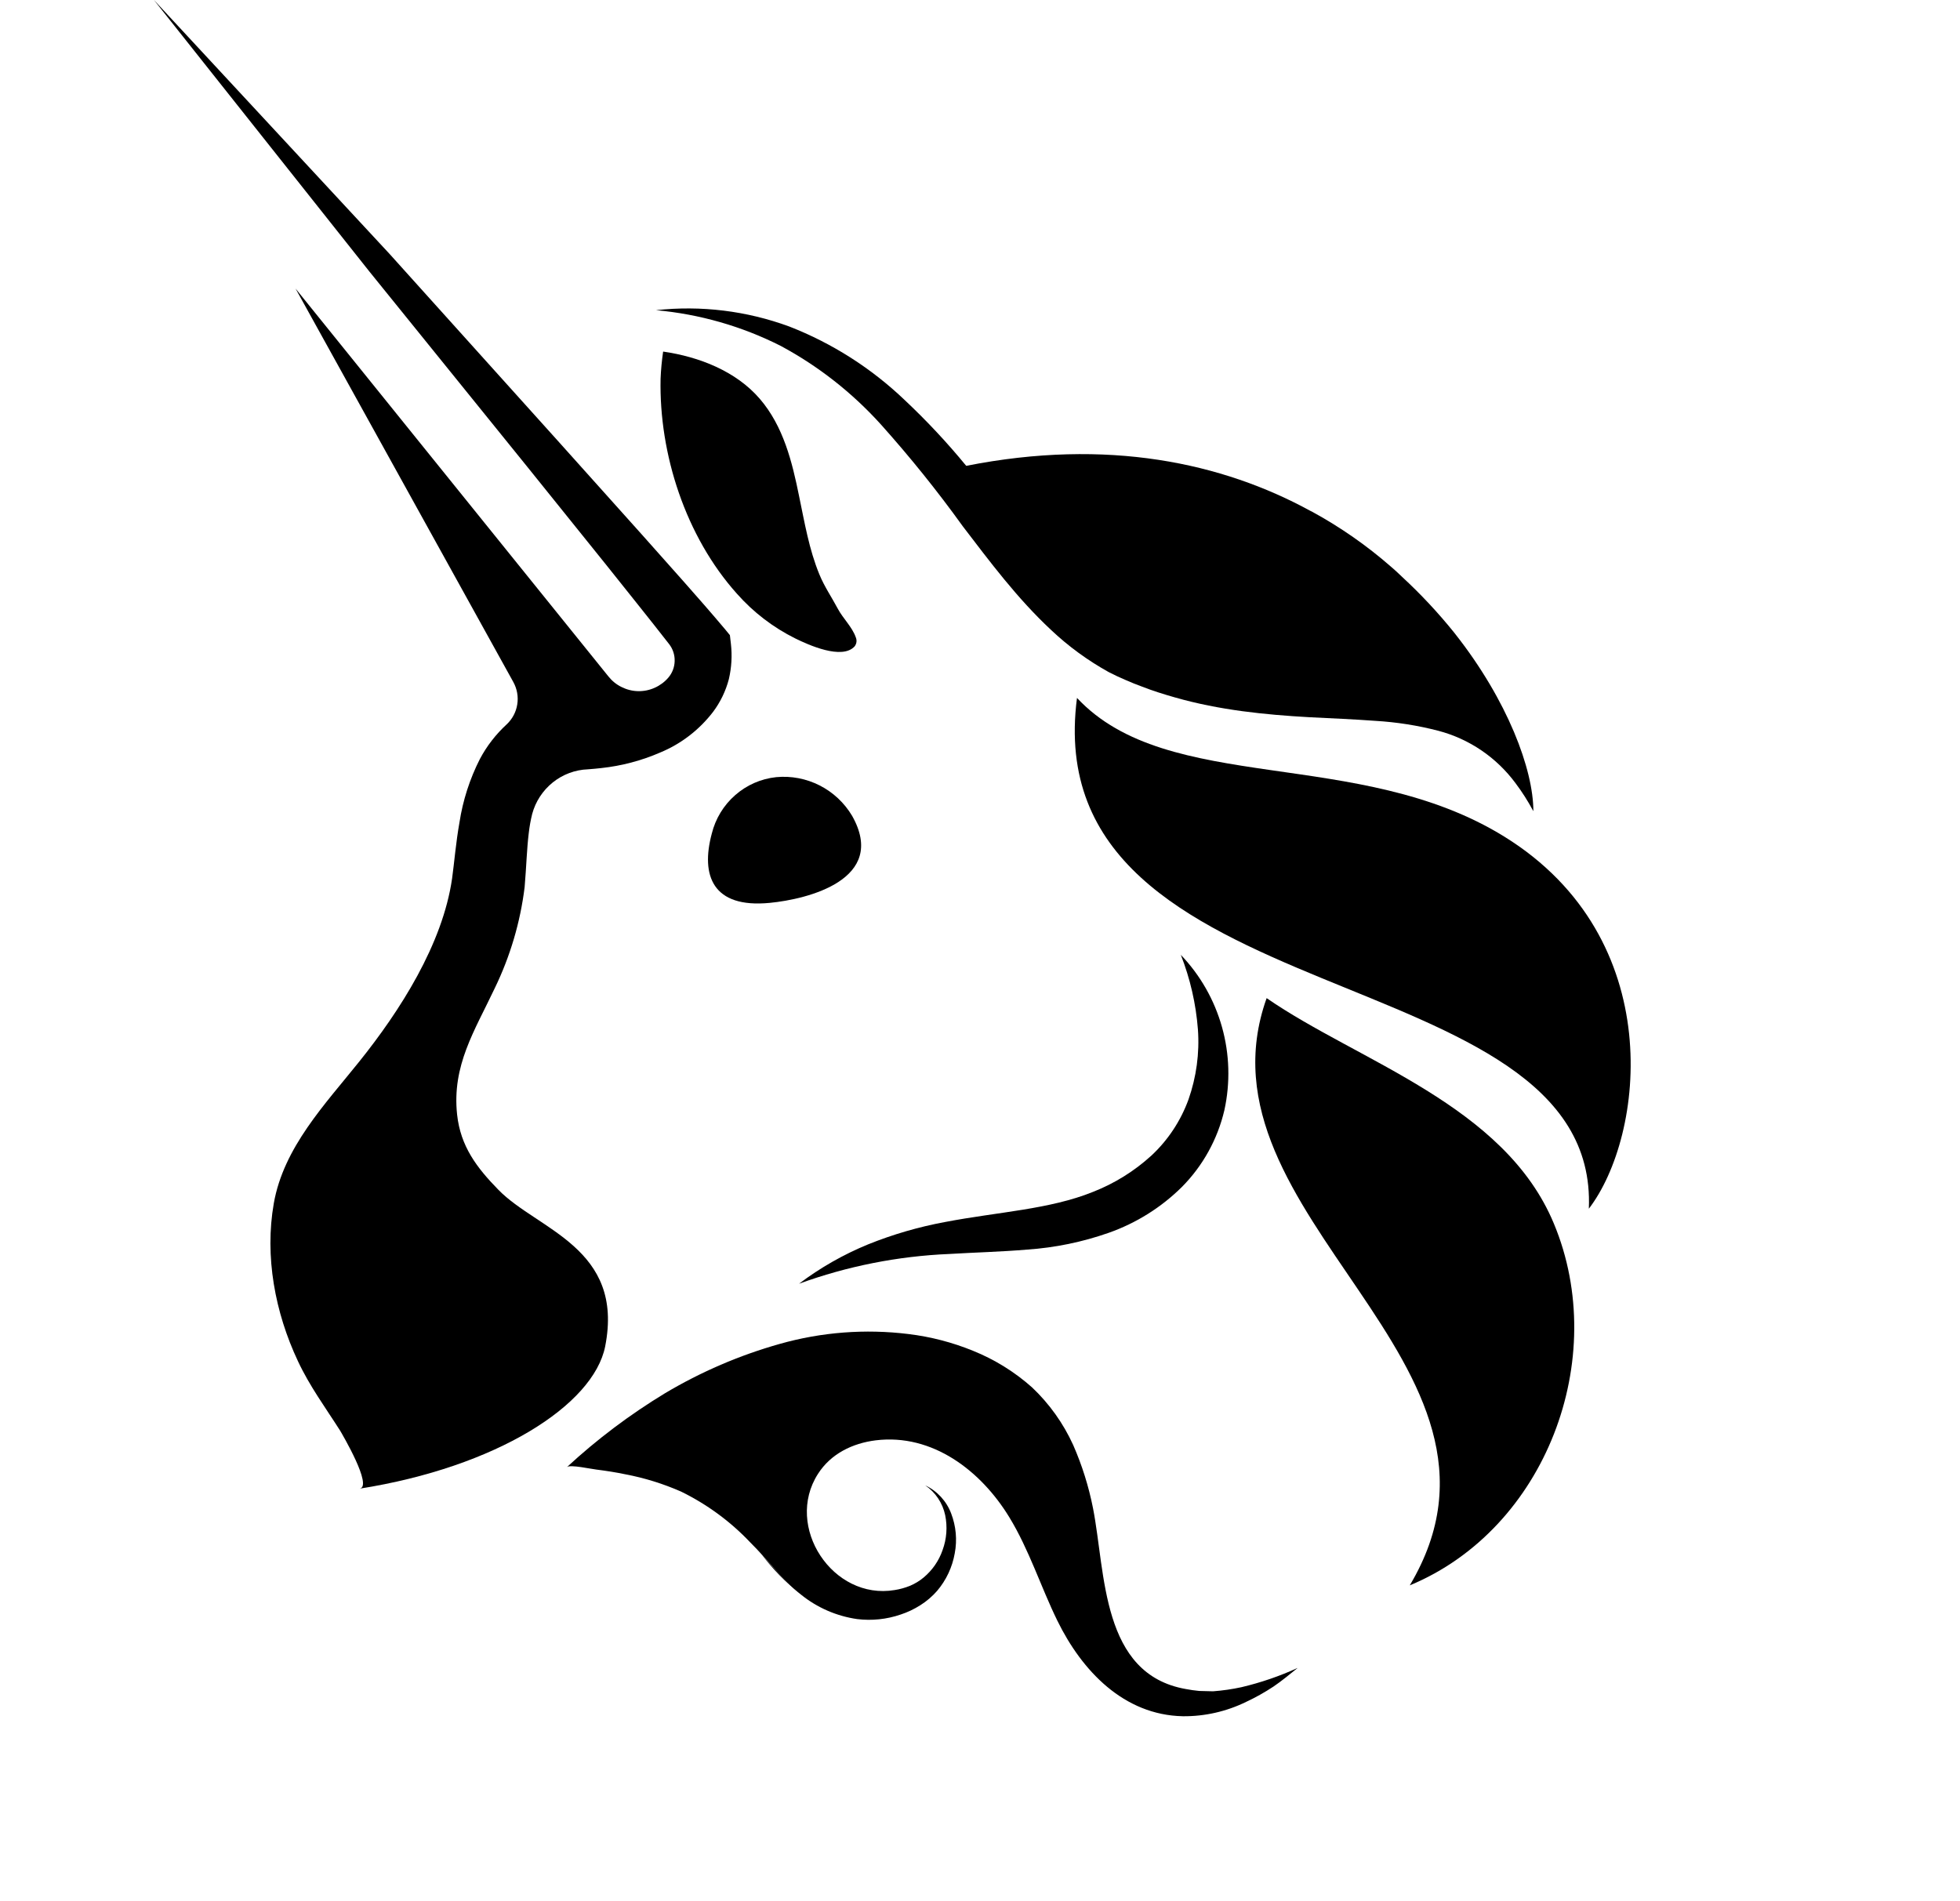
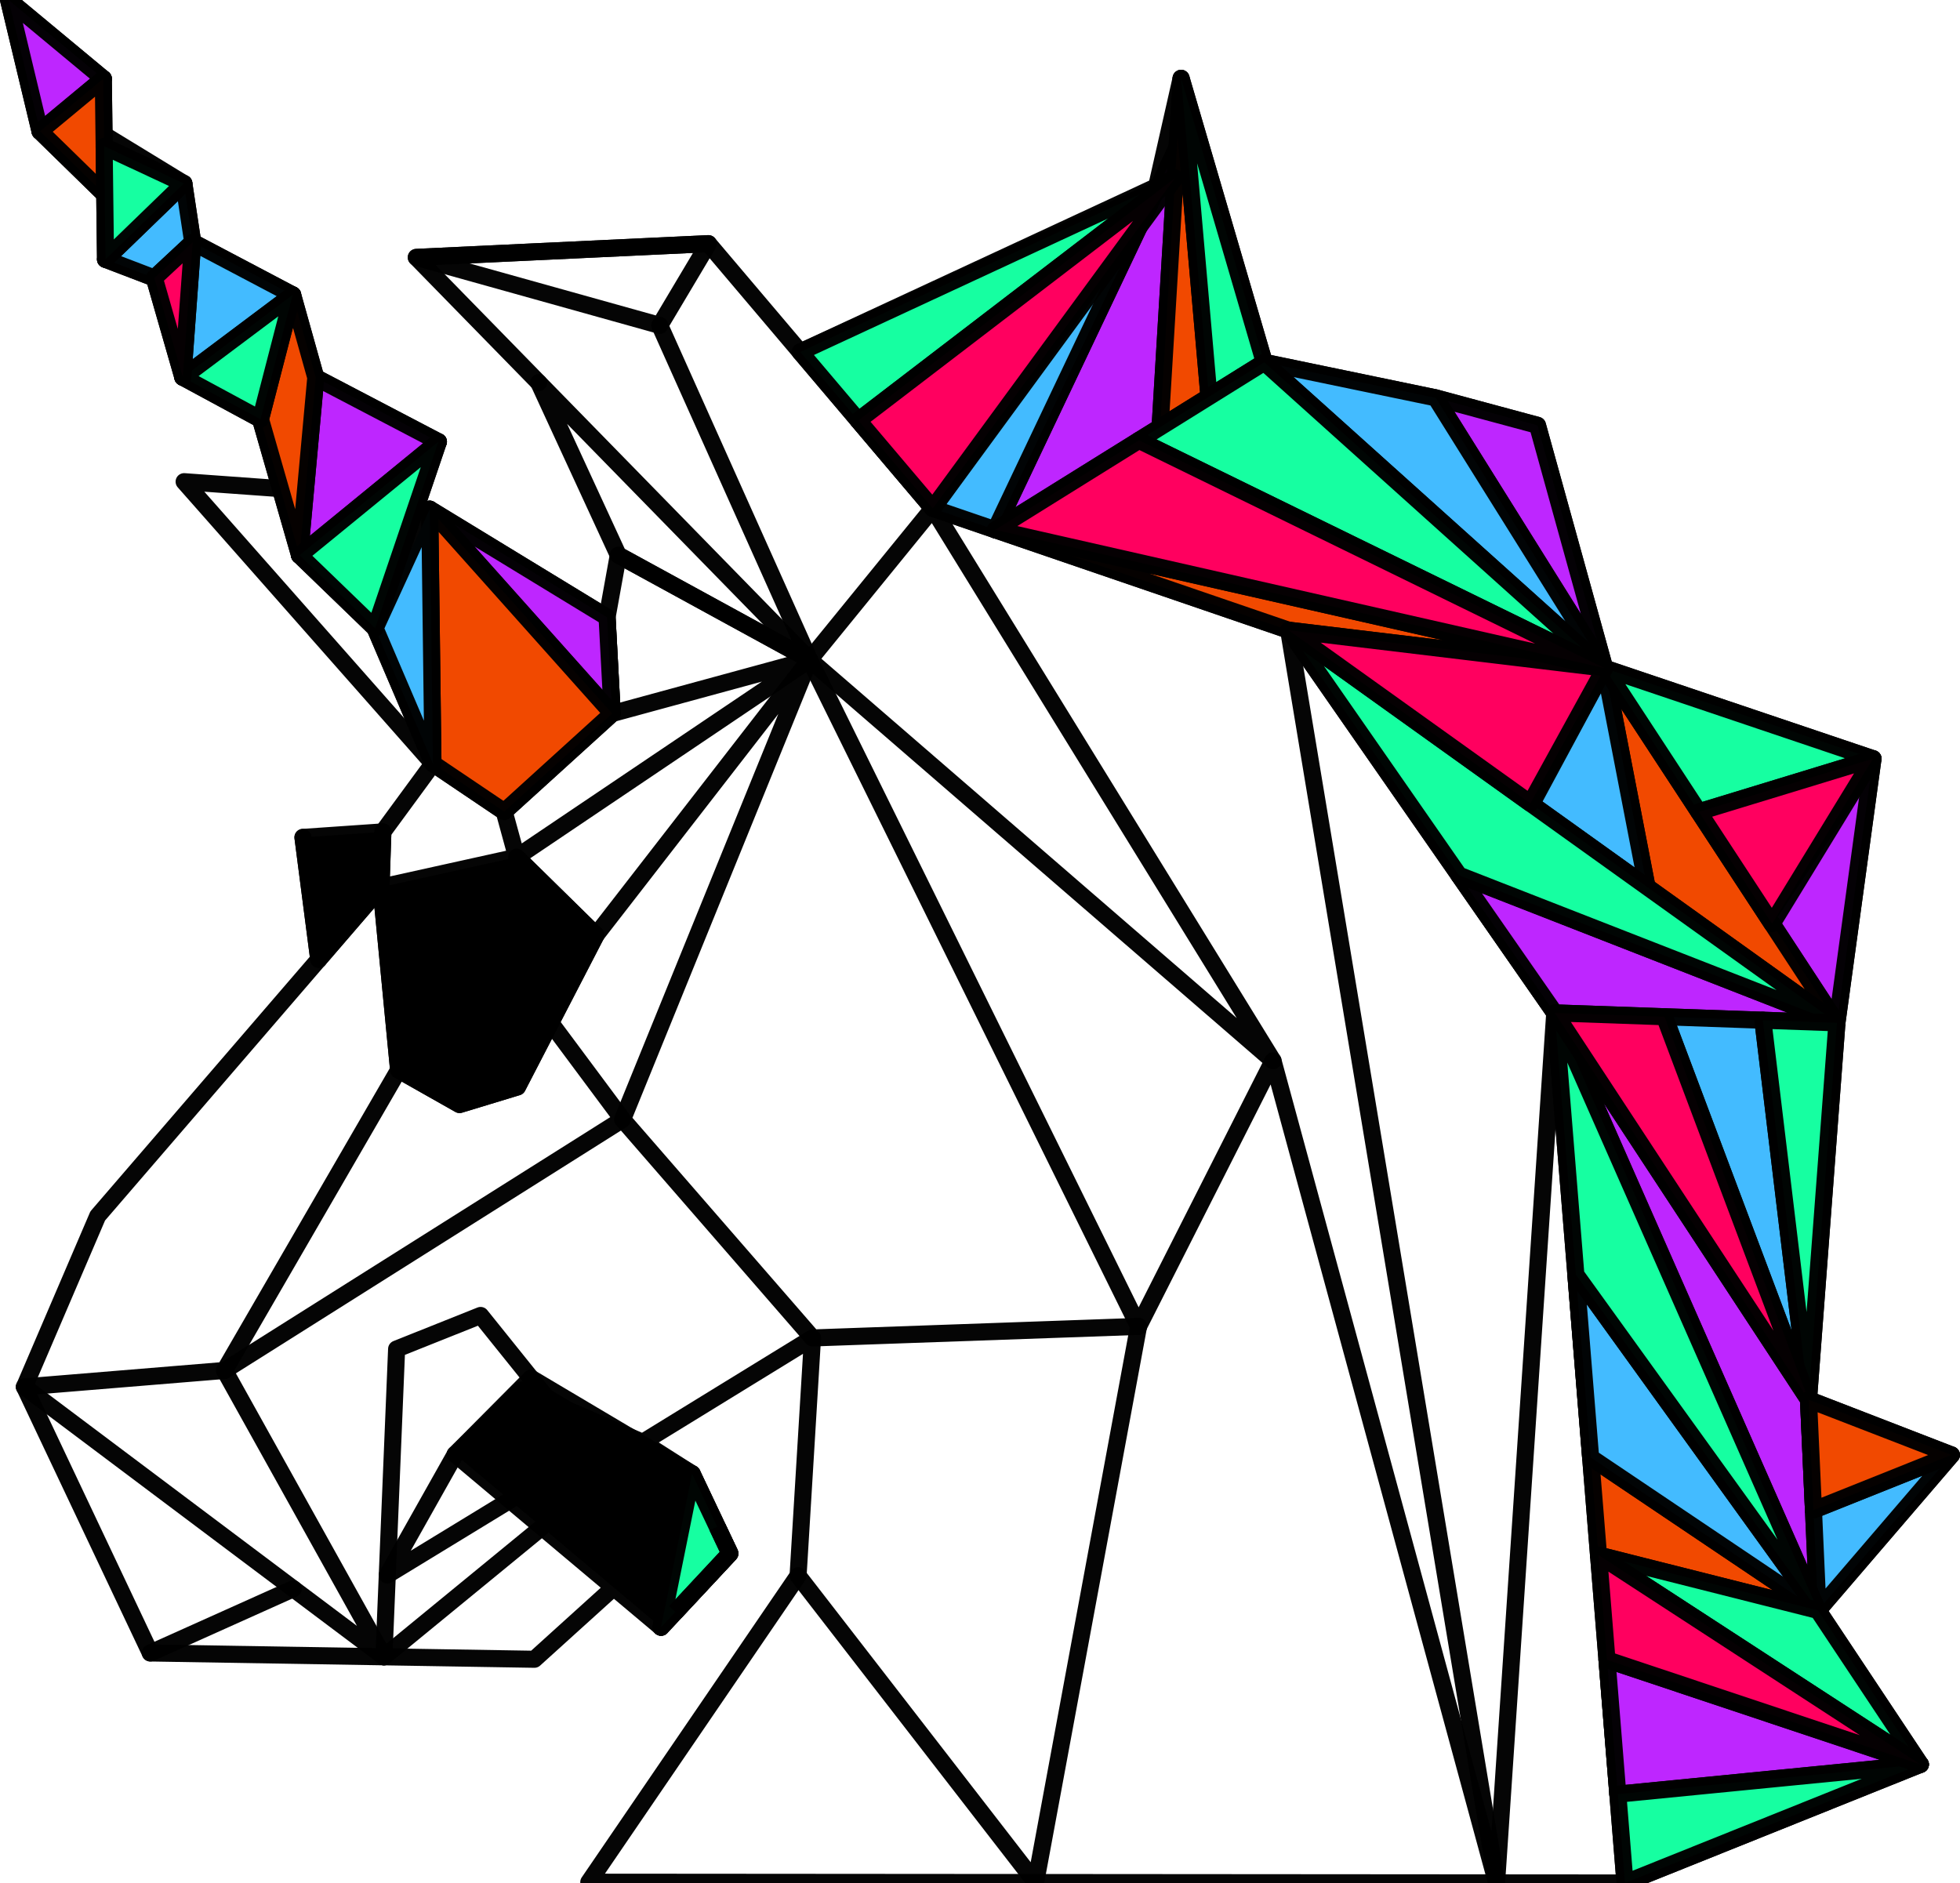
- <svg xmlns="http://www.w3.org/2000/svg" width="33" height="32" viewBox="0 0 33 32" fill="none">
-   <path d="M14.346 13.736C14.953 14.809 13.596 15.142 12.96 15.203C11.995 15.297 11.796 14.739 11.984 14.037C12.046 13.786 12.183 13.56 12.377 13.39C12.571 13.219 12.812 13.113 13.069 13.086C13.321 13.062 13.575 13.111 13.801 13.226C14.027 13.341 14.216 13.518 14.346 13.736Z" fill="black" />
-   <path d="M18.133 11.752C17.428 17.169 26.932 16.042 26.751 20.353C27.689 19.129 28.092 15.802 25.332 14.09C22.873 12.564 19.669 13.399 18.133 11.752Z" fill="black" />
-   <path d="M23.607 9.71C23.546 9.652 23.482 9.596 23.42 9.539C23.483 9.597 23.546 9.657 23.607 9.71Z" fill="black" />
-   <path d="M25.817 13.658L25.811 13.649C25.725 13.489 25.628 13.336 25.519 13.191C25.198 12.755 24.738 12.442 24.216 12.305C23.869 12.215 23.514 12.159 23.155 12.138C22.792 12.111 22.422 12.096 22.048 12.077C21.298 12.035 20.53 11.958 19.78 11.743C19.593 11.69 19.405 11.631 19.224 11.56C19.131 11.527 19.043 11.49 18.951 11.45C18.858 11.411 18.763 11.366 18.669 11.318C18.317 11.123 17.99 10.885 17.697 10.608C17.12 10.069 16.666 9.457 16.211 8.863C15.783 8.268 15.323 7.696 14.833 7.149C14.35 6.614 13.78 6.166 13.146 5.825C12.49 5.493 11.777 5.289 11.045 5.223C11.804 5.14 12.572 5.234 13.289 5.498C14.013 5.78 14.674 6.202 15.236 6.74C15.603 7.085 15.948 7.454 16.268 7.844C18.649 7.373 20.58 7.792 22.064 8.603L22.098 8.62C22.57 8.878 23.013 9.187 23.418 9.541C23.482 9.598 23.546 9.654 23.605 9.712C23.921 10.004 24.215 10.318 24.485 10.654L24.506 10.681C25.383 11.796 25.816 12.955 25.817 13.658Z" fill="black" />
-   <path d="M25.816 13.658L25.811 13.646L25.816 13.658Z" fill="black" />
-   <path d="M11.165 5.92C11.773 6.008 12.393 6.251 12.792 6.715C13.191 7.178 13.338 7.781 13.454 8.354C13.547 8.799 13.622 9.252 13.796 9.673C13.88 9.878 14.004 10.058 14.107 10.252C14.193 10.413 14.348 10.558 14.408 10.73C14.419 10.755 14.423 10.782 14.42 10.809C14.417 10.836 14.406 10.861 14.39 10.883C14.178 11.118 13.607 10.857 13.391 10.751C13.018 10.566 12.684 10.31 12.408 9.998C11.542 9.032 11.095 7.643 11.122 6.379C11.128 6.225 11.143 6.072 11.165 5.92Z" fill="black" />
-   <path d="M21.326 16.807C20.014 20.486 25.966 22.954 23.736 26.695C26.025 25.746 27.111 22.878 26.162 20.603C25.331 18.605 22.875 17.877 21.326 16.807Z" fill="black" />
-   <path d="M13.453 21.616C13.811 21.346 14.202 21.123 14.617 20.953C15.036 20.784 15.471 20.658 15.916 20.576C16.798 20.407 17.671 20.366 18.404 20.069C18.766 19.927 19.099 19.72 19.387 19.457C19.666 19.197 19.879 18.874 20.01 18.515C20.143 18.137 20.198 17.734 20.169 17.334C20.136 16.903 20.039 16.48 19.881 16.078C20.208 16.419 20.446 16.837 20.574 17.293C20.702 17.748 20.716 18.229 20.615 18.692C20.501 19.181 20.253 19.63 19.9 19.986C19.551 20.332 19.129 20.596 18.666 20.759C18.225 20.914 17.764 21.009 17.297 21.041C16.847 21.079 16.412 21.089 15.984 21.115C15.12 21.151 14.266 21.32 13.453 21.616Z" fill="black" />
-   <path d="M21.849 28.085C21.717 28.19 21.585 28.302 21.44 28.4C21.293 28.497 21.14 28.583 20.981 28.657C20.65 28.819 20.286 28.902 19.918 28.899C18.921 28.88 18.216 28.134 17.803 27.291C17.522 26.717 17.328 26.096 16.994 25.549C16.517 24.766 15.7 24.136 14.744 24.253C14.354 24.302 13.989 24.478 13.772 24.818C13.202 25.706 14.02 26.95 15.064 26.774C15.153 26.76 15.239 26.736 15.323 26.702C15.405 26.667 15.483 26.62 15.552 26.562C15.698 26.44 15.808 26.281 15.87 26.101C15.939 25.913 15.954 25.71 15.914 25.514C15.871 25.309 15.751 25.129 15.579 25.012C15.779 25.106 15.935 25.275 16.014 25.483C16.096 25.697 16.118 25.929 16.075 26.154C16.034 26.389 15.931 26.608 15.777 26.789C15.695 26.882 15.601 26.963 15.496 27.029C15.392 27.095 15.281 27.148 15.165 27.186C14.93 27.267 14.679 27.293 14.432 27.263C14.085 27.213 13.758 27.071 13.485 26.85C13.163 26.594 12.923 26.259 12.631 25.971C12.297 25.618 11.902 25.329 11.467 25.116C11.166 24.984 10.852 24.886 10.529 24.825C10.367 24.791 10.203 24.766 10.039 24.745C9.964 24.738 9.596 24.656 9.545 24.704C10.052 24.235 10.605 23.819 11.195 23.461C11.801 23.1 12.451 22.82 13.13 22.629C13.833 22.43 14.569 22.374 15.294 22.463C15.668 22.508 16.034 22.603 16.382 22.745C16.747 22.892 17.084 23.101 17.378 23.363C17.668 23.638 17.903 23.967 18.069 24.332C18.219 24.674 18.331 25.031 18.403 25.397C18.617 26.492 18.538 28.19 19.966 28.441C20.04 28.455 20.115 28.466 20.191 28.473L20.424 28.479C20.585 28.467 20.744 28.444 20.901 28.41C21.227 28.333 21.545 28.224 21.849 28.085Z" fill="black" />
-   <path d="M13.553 26.891L13.516 26.861L13.553 26.891Z" fill="black" />
-   <path d="M12.272 11.434C12.22 11.634 12.129 11.823 12.005 11.988C11.773 12.29 11.467 12.526 11.116 12.671C10.801 12.808 10.467 12.896 10.125 12.933C10.051 12.942 9.974 12.948 9.9 12.954C9.684 12.962 9.476 13.039 9.307 13.175C9.138 13.311 9.016 13.497 8.96 13.707C8.934 13.812 8.915 13.918 8.903 14.024C8.869 14.301 8.863 14.589 8.833 14.938C8.76 15.531 8.589 16.107 8.328 16.644C7.989 17.362 7.608 17.94 7.696 18.767C7.754 19.304 8.028 19.663 8.392 20.035C9.048 20.709 10.517 21.01 10.189 22.672C9.991 23.663 8.354 24.704 6.054 25.067C6.283 25.032 5.76 24.148 5.728 24.092C5.481 23.704 5.211 23.338 5.015 22.917C4.631 22.101 4.453 21.156 4.61 20.262C4.776 19.32 5.47 18.598 6.046 17.879C6.733 17.023 7.453 15.901 7.612 14.79C7.649 14.521 7.676 14.184 7.736 13.848C7.793 13.477 7.909 13.117 8.079 12.782C8.195 12.563 8.348 12.365 8.531 12.197C8.626 12.108 8.689 11.99 8.709 11.861C8.73 11.732 8.706 11.6 8.643 11.485L4.976 4.859L10.243 11.389C10.303 11.465 10.379 11.527 10.466 11.569C10.552 11.612 10.646 11.636 10.743 11.638C10.839 11.64 10.934 11.621 11.023 11.581C11.111 11.542 11.189 11.484 11.252 11.411C11.319 11.333 11.357 11.234 11.359 11.131C11.362 11.028 11.329 10.927 11.266 10.846C10.922 10.404 10.558 9.954 10.206 9.511L8.88 7.863L6.22 4.573L2.592 0L6.561 4.278L9.393 7.424L10.806 9C11.275 9.53 11.743 10.044 12.212 10.601L12.289 10.695L12.306 10.841C12.329 11.039 12.317 11.24 12.272 11.434Z" fill="black" />
-   <path d="M13.486 26.847C13.231 26.649 13.005 26.417 12.812 26.158C13.019 26.405 13.244 26.635 13.486 26.847Z" fill="black" />
+ <svg xmlns="http://www.w3.org/2000/svg" viewBox="41.496 154.455 512.358 496.608" width="102" height="98">
+   <g id="Layer 1 copy">
+     <path stroke="#000000" stroke-opacity="0.979" stroke-width="4.5" d="M252.731+328.454L213.22+240.273" fill="#000000" stroke-linecap="round" fill-opacity="0" opacity="1" stroke-linejoin="round" />
+     <path stroke="#000000" stroke-opacity="0.979" stroke-width="4.5" d="M149.022+222.339L213.22+240.273L226.059+218.713L149.022+222.339Z" fill="#000000" stroke-linecap="round" fill-opacity="0" opacity="1" stroke-linejoin="round" />
+     <path stroke="#000000" stroke-opacity="0.979" stroke-width="4.5" d="M252.731+328.454L181.292+255.358L202.284+300.869L252.731+328.454" fill="#000000" stroke-linecap="round" fill-opacity="0" opacity="1" stroke-linejoin="round" />
+     <path stroke="#000000" stroke-opacity="0.979" stroke-width="4.5" d="M181.292+255.358L149.022+222.339L226.059+218.713L285.222+288.542L252.731+328.454L374.952+434.225L285.222+288.542L379.061+320.661L449.24+421.59L467.771+651.063L194.507+650.857L249.698+570.019L253.505+507.325L208.726+534.846L176.734+521.039L159.289+538.008L213.568+583.62L231.718+564.164L221.75+543.139L208.726+534.846L221.75+543.139L213.568+583.62L201.086+573.132L180.161+592.066L78.874+590.402L45.679+520.23L65.005+475.144L139.715+388.428L140.211+373.851L153.415+355.848L172.196+368.512L200.683+342.64L199.329+317.26L202.284+300.869L252.731+328.454L200.683+342.64L252.731+328.454L175.483+380.516L139.715+388.428L144.351+436.66L160.432+445.76L175.692+441.125L196.415+401.077L175.483+380.516L172.196+368.512" fill="#000000" stroke-linecap="round" fill-opacity="0" opacity="1" stroke-linejoin="round" />
+     <path stroke="#000000" stroke-opacity="0.979" stroke-width="4.5" d="M140.211+373.851L119.128+375.306L123.29+407.493" fill="#000000" stroke-linecap="round" fill-opacity="0" opacity="1" stroke-linejoin="round" />
+     <path stroke="#000000" stroke-opacity="0.979" stroke-width="4.5" d="M45.679+520.23L98.443+515.892L144.351+436.66" fill="#000000" stroke-linecap="round" fill-opacity="0" opacity="1" stroke-linejoin="round" />
+     <path stroke="#000000" stroke-opacity="0.979" stroke-width="4.5" d="M98.443+515.892L203.418+449.691L184.451+424.199" fill="#000000" stroke-linecap="round" fill-opacity="0" opacity="1" stroke-linejoin="round" />
+     <path stroke="#000000" stroke-opacity="0.979" stroke-width="4.5" d="M252.731+328.454L339.489+504.275L374.952+434.225L433.901+651.037L449.24+421.59" fill="#000000" stroke-linecap="round" fill-opacity="0" opacity="1" stroke-linejoin="round" />
+     <path stroke="#000000" stroke-opacity="0.979" stroke-width="4.5" d="M433.901+651.037L379.061+320.661" fill="#000000" stroke-linecap="round" fill-opacity="0" opacity="1" stroke-linejoin="round" />
+     <path stroke="#000000" stroke-opacity="0.979" stroke-width="4.5" d="M339.489+504.275L312.343+650.946L249.698+570.019" fill="#000000" stroke-linecap="round" fill-opacity="0" opacity="1" stroke-linejoin="round" />
+     <path stroke="#000000" stroke-opacity="0.979" stroke-width="4.5" d="M196.415+401.077L252.731+328.454L203.418+449.691L253.505+507.325L339.489+504.275" fill="#000000" stroke-linecap="round" fill-opacity="0" opacity="1" stroke-linejoin="round" />
+     <path stroke="#000000" stroke-opacity="0.979" stroke-width="4.5" d="M45.679+520.23L140.48+591.414L98.443+515.892" fill="#000000" stroke-linecap="round" fill-opacity="0" opacity="1" stroke-linejoin="round" />
+     <path stroke="#000000" stroke-opacity="0.979" stroke-width="4.5" d="M78.874+590.402L116.584+573.471" fill="#000000" stroke-linecap="round" fill-opacity="0" opacity="1" stroke-linejoin="round" />
+     <path stroke="#000000" stroke-opacity="0.979" stroke-width="4.5" d="M140.48+591.414L182.164+557.231" fill="#000000" stroke-linecap="round" fill-opacity="0" opacity="1" stroke-linejoin="round" />
+     <path stroke="#000000" stroke-opacity="0.979" stroke-width="4.5" d="M184.443+524.366L165.978+501.39L143.829+510.234L140.48+591.414" fill="#000000" stroke-linecap="round" fill-opacity="0" opacity="1" stroke-linejoin="round" />
+     <path stroke="#000000" stroke-opacity="0.979" stroke-width="4.5" d="M159.289+538.008L141.37+569.847L173.705+550.122" fill="#000000" stroke-linecap="round" fill-opacity="0" opacity="1" stroke-linejoin="round" />
+     <path stroke="#000000" stroke-opacity="0.979" stroke-width="4.5" d="M138.155+320.15L118.23+300.893L122.512+254.033L154.85+270.956L138.155+320.15L153.415+355.848L152.563+288.74L200.683+342.64L199.329+317.26L152.563+288.74" fill="#000000" stroke-linecap="round" fill-opacity="0" opacity="1" stroke-linejoin="round" />
+     <path stroke="#000000" stroke-opacity="0.979" stroke-width="4.5" d="M118.23+300.893L107.932+265.019L116.408+232.231L122.512+254.033" fill="#000000" stroke-linecap="round" fill-opacity="0" opacity="1" stroke-linejoin="round" />
+     <path stroke="#000000" stroke-opacity="0.979" stroke-width="4.5" d="M107.932+265.019L87.45+253.948L90.06+218.34L116.408+232.231L87.45+253.948" fill="#000000" stroke-linecap="round" fill-opacity="0" opacity="1" stroke-linejoin="round" />
+     <path stroke="#000000" stroke-opacity="0.979" stroke-width="4.5" d="M87.45+253.948L79.93+227.773L67.064+222.85L66.485+175.217L41.496+154.455L49.791+189.075L66.856+205.748" fill="#000000" stroke-linecap="round" fill-opacity="0" opacity="1" stroke-linejoin="round" />
+     <path stroke="#000000" stroke-opacity="0.979" stroke-width="4.5" d="M49.791+189.075L66.485+175.217" fill="#000000" stroke-linecap="round" fill-opacity="0" opacity="1" stroke-linejoin="round" />
+     <path stroke="#000000" stroke-opacity="0.979" stroke-width="4.5" d="M66.665+189.993L87.718+202.85L90.06+218.34L79.93+227.773" fill="#000000" stroke-linecap="round" fill-opacity="0" opacity="1" stroke-linejoin="round" />
+     <path stroke="#000000" stroke-opacity="0.979" stroke-width="4.5" d="M87.718+202.85L67.064+222.85" fill="#000000" stroke-linecap="round" fill-opacity="0" opacity="1" stroke-linejoin="round" />
+     <path stroke="#000000" stroke-opacity="0.979" stroke-width="4.5" d="M154.85+270.956L118.23+300.893" fill="#000000" stroke-linecap="round" fill-opacity="0" opacity="1" stroke-linejoin="round" />
+     <path stroke="#000000" stroke-opacity="0.979" stroke-width="4.5" d="M113.186+283.323L87.791+281.49L153.415+355.848" fill="#000000" stroke-linecap="round" fill-opacity="0" opacity="1" stroke-linejoin="round" />
+     <path stroke="#000000" stroke-opacity="0.979" stroke-width="4.5" d="M250.266+247.284L344.029+204.609L265.575+265.352L285.222+288.542L344.029+204.609L301.696+294.181L372.644+250.005L350.707+175.112L358.057+259.088L345.166+267.114L350.707+175.112L344.029+204.609" fill="#000000" stroke-linecap="round" fill-opacity="0" opacity="1" stroke-linejoin="round" />
+     <path stroke="#000000" stroke-opacity="0.979" stroke-width="4.5" d="M487.012+368.236L533.172+354.548L505.363+396.266L523.663+424.218L462.423+330.676L473.572+388.345L443.115+366.534L462.423+330.676L533.172+354.548L523.663+424.218L449.24+421.59L423.983+385.267L523.663+424.218L379.061+320.661L462.423+330.676L301.696+294.181L338.311+271.382L462.423+330.676L372.644+250.005L417.864+259.388L462.423+330.676L444.691+266.626L417.864+259.388" fill="#000000" stroke-linecap="round" fill-opacity="0" opacity="1" stroke-linejoin="round" />
+     <path stroke="#000000" stroke-opacity="0.979" stroke-width="4.5" d="M449.24+421.59L516.161+523.585L477.686+422.594L503.554+423.508L516.161+523.585L523.663+424.218" fill="#000000" stroke-linecap="round" fill-opacity="0" opacity="1" stroke-linejoin="round" />
+     <path stroke="#000000" stroke-opacity="0.979" stroke-width="4.5" d="M467.771+651.063L545.666+619.796L465.88+627.644L463.017+592.198L545.666+619.796L460.786+564.573L518.663+579.181L545.666+619.796L518.663+579.181L553.854+538.169L516.161+523.585L518.663+579.181L517.531+554.026L553.854+538.169" fill="#000000" stroke-linecap="round" fill-opacity="0" opacity="1" stroke-linejoin="round" />
+     <path stroke="#000000" stroke-opacity="0.979" stroke-width="4.5" d="M449.24+421.59L518.663+579.181L454.814+490.623L458.708+538.841L518.663+579.181" fill="#000000" stroke-linecap="round" fill-opacity="0" opacity="1" stroke-linejoin="round" />
+     <path stroke="#000000" stroke-opacity="0.979" stroke-width="4.5" d="M139.715+388.428L144.351+436.66L160.432+445.76L175.692+441.125L196.415+401.077L175.483+380.516" fill="#000000" stroke-linecap="round" opacity="1" stroke-linejoin="round" />
+     <path stroke="#000000" stroke-opacity="0.979" stroke-width="4.5" d="M119.128+375.306L123.29+407.493L139.715+388.428L140.211+373.851" fill="#000000" stroke-linecap="round" opacity="1" stroke-linejoin="round" />
+     <path stroke="#000000" stroke-opacity="0.979" stroke-width="4.5" d="M159.289+538.008L179.254+517.91L221.75+543.139L213.568+583.62" fill="#000000" stroke-linecap="round" opacity="1" stroke-linejoin="round" />
+     <path stroke="#000000" stroke-opacity="0.979" stroke-width="4.5" d="M41.496+154.455L49.791+189.075L66.485+175.217L41.496+154.455Z" fill="#be26ff" stroke-linecap="butt" opacity="1" stroke-linejoin="round" />
+     <path stroke="#000000" stroke-opacity="0.979" stroke-width="4.5" d="M122.512+254.033L118.23+300.893L154.85+270.956L122.512+254.033Z" fill="#be26ff" stroke-linecap="butt" opacity="1" stroke-linejoin="round" />
+     <path stroke="#000000" stroke-opacity="0.979" stroke-width="4.5" d="M152.563+288.74L200.683+342.64L199.329+317.26L152.563+288.74Z" fill="#be26ff" stroke-linecap="butt" opacity="1" stroke-linejoin="round" />
+     <path stroke="#000000" stroke-opacity="0.979" stroke-width="4.5" d="M301.696+294.181L349.612+193.285L345.166+267.114L301.696+294.181Z" fill="#be26ff" stroke-linecap="butt" opacity="1" stroke-linejoin="round" />
+     <path stroke="#000000" stroke-opacity="0.979" stroke-width="4.5" d="M417.864+259.388L462.423+330.676L444.691+266.626L417.864+259.388Z" fill="#be26ff" stroke-linecap="butt" opacity="1" stroke-linejoin="round" />
+     <path stroke="#000000" stroke-opacity="0.979" stroke-width="4.5" d="M533.172+354.548L505.363+396.266L523.663+424.218L533.172+354.548Z" fill="#be26ff" stroke-linecap="butt" opacity="1" stroke-linejoin="round" />
+     <path stroke="#000000" stroke-opacity="0.979" stroke-width="4.5" d="M423.983+385.267L449.24+421.59L523.663+424.218L423.983+385.267Z" fill="#be26ff" stroke-linecap="butt" opacity="1" stroke-linejoin="round" />
+     <path stroke="#000000" stroke-opacity="0.979" stroke-width="4.5" d="M449.24+421.59L516.161+523.585L518.663+579.181L449.24+421.59Z" fill="#be26ff" stroke-linecap="butt" opacity="1" stroke-linejoin="round" />
+     <path stroke="#000000" stroke-opacity="0.979" stroke-width="4.5" d="M463.017+592.198L545.666+619.796L465.88+627.644L463.017+592.198Z" fill="#be26ff" stroke-linecap="butt" opacity="1" stroke-linejoin="round" />
+     <path stroke="#000000" stroke-opacity="0.979" stroke-width="4.5" d="M153.415+355.848L172.196+368.512L200.683+342.64L152.563+288.74L153.415+355.848Z" fill="#f14900" stroke-linecap="round" opacity="1" stroke-linejoin="round" />
+     <path stroke="#000000" stroke-opacity="0.979" stroke-width="4.5" d="M118.23+300.893L122.512+254.033L116.408+232.231L107.932+265.019L118.23+300.893Z" fill="#f14900" stroke-linecap="round" opacity="1" stroke-linejoin="round" />
+     <path stroke="#000000" stroke-opacity="0.979" stroke-width="4.5" d="M49.791+189.075L66.485+175.217L66.856+205.748L49.791+189.075Z" fill="#f14900" stroke-linecap="round" opacity="1" stroke-linejoin="round" />
+     <path stroke="#000000" stroke-opacity="0.979" stroke-width="4.5" d="M345.166+267.114L358.057+259.088L350.707+175.112L345.166+267.114Z" fill="#f14900" stroke-linecap="round" opacity="1" stroke-linejoin="round" />
+     <path stroke="#000000" stroke-opacity="0.979" stroke-width="4.5" d="M301.696+294.181L379.061+320.661L462.423+330.676L301.696+294.181Z" fill="#f14900" stroke-linecap="round" opacity="1" stroke-linejoin="round" />
+     <path stroke="#000000" stroke-opacity="0.979" stroke-width="4.5" d="M473.572+388.345L462.423+330.676L523.663+424.218L473.572+388.345Z" fill="#f14900" stroke-linecap="round" opacity="1" stroke-linejoin="round" />
+     <path stroke="#000000" stroke-opacity="0.979" stroke-width="4.5" d="M458.708+538.841L460.786+564.573L518.663+579.181L458.708+538.841Z" fill="#f14900" stroke-linecap="round" opacity="1" stroke-linejoin="round" />
+     <path stroke="#000000" stroke-opacity="0.979" stroke-width="4.5" d="M516.161+523.585L517.472+552.717" fill="#f14900" stroke-linecap="round" opacity="1" stroke-linejoin="round" />
+     <path stroke="#000000" stroke-opacity="0.979" stroke-width="4.5" d="M458.708+538.841L454.814+490.623L518.663+579.181L458.708+538.841Z" fill="#43bbff" stroke-linecap="round" opacity="1" stroke-linejoin="round" />
+     <path stroke="#000000" stroke-opacity="0.979" stroke-width="4.5" d="M517.472+552.717L553.854+538.169L518.663+579.181L517.472+552.717Z" fill="#43bbff" stroke-linecap="round" opacity="1" stroke-linejoin="round" />
+     <path stroke="#000000" stroke-opacity="0.979" stroke-width="4.5" d="M478.185+422.612L504.12+423.528L516.161+523.585L478.185+422.612Z" fill="#43bbff" stroke-linecap="round" opacity="1" stroke-linejoin="round" />
+     <path stroke="#000000" stroke-opacity="0.979" stroke-width="4.5" d="M443.115+366.534L462.423+330.676L473.572+388.345L443.115+366.534Z" fill="#43bbff" stroke-linecap="round" opacity="1" stroke-linejoin="round" />
+     <path stroke="#000000" stroke-opacity="0.979" stroke-width="4.5" d="M372.644+250.005L417.864+259.388L462.423+330.676L372.644+250.005Z" fill="#43bbff" stroke-linecap="round" opacity="1" stroke-linejoin="round" />
+     <path stroke="#000000" stroke-opacity="0.979" stroke-width="4.5" d="M285.222+288.542L301.696+294.181L342.355+208.566L285.222+288.542Z" fill="#43bbff" stroke-linecap="round" opacity="1" stroke-linejoin="round" />
+     <path stroke="#000000" stroke-opacity="0.979" stroke-width="4.5" d="M153.415+355.848L152.563+288.74L138.155+320.15L153.415+355.848Z" fill="#43bbff" stroke-linecap="round" opacity="1" stroke-linejoin="round" />
+     <path stroke="#000000" stroke-opacity="0.979" stroke-width="4.5" d="M87.45+253.948L116.408+232.231L90.06+218.34L87.45+253.948Z" fill="#43bbff" stroke-linecap="round" opacity="1" stroke-linejoin="round" />
+     <path stroke="#000000" stroke-opacity="0.979" stroke-width="4.5" d="M67.064+222.85L87.718+202.85L90.06+218.34L79.93+227.773L67.064+222.85Z" fill="#43bbff" stroke-linecap="round" opacity="1" stroke-linejoin="round" />
+     <path stroke="#000000" stroke-opacity="0.979" stroke-width="4.5" d="M95.545+247.877L87.45+253.948L107.932+265.019L116.408+232.231L87.45+253.948" fill="#16ffa1" stroke-linecap="round" opacity="1" stroke-linejoin="round" />
+     <path stroke="#000000" stroke-opacity="0.979" stroke-width="4.5" d="M67.064+222.85L87.718+202.85L66.702+193.046L67.064+222.85Z" fill="#16ffa1" stroke-linecap="round" opacity="1" stroke-linejoin="round" />
+     <path stroke="#000000" stroke-opacity="0.979" stroke-width="4.5" d="M118.23+300.893L154.85+270.956L138.155+320.15L118.23+300.893Z" fill="#16ffa1" stroke-linecap="round" opacity="1" stroke-linejoin="round" />
+     <path stroke="#000000" stroke-opacity="0.979" stroke-width="4.5" d="M250.266+247.284L265.575+265.352L349.124+201.394L250.266+247.284Z" fill="#16ffa1" stroke-linecap="round" opacity="1" stroke-linejoin="round" />
+     <path stroke="#000000" stroke-opacity="0.979" stroke-width="4.5" d="M358.057+259.088L372.644+250.005L350.707+175.112L358.057+259.088Z" fill="#16ffa1" stroke-linecap="round" opacity="1" stroke-linejoin="round" />
+     <path stroke="#000000" stroke-opacity="0.979" stroke-width="4.5" d="M345.166+267.114" fill="#16ffa1" stroke-linecap="round" opacity="1" stroke-linejoin="round" />
+     <path stroke="#000000" stroke-opacity="0.979" stroke-width="4.5" d="M372.644+250.005L462.423+330.676L339.588+270.587L372.644+250.005Z" fill="#16ffa1" stroke-linecap="round" opacity="1" stroke-linejoin="round" />
+     <path stroke="#000000" stroke-opacity="0.979" stroke-width="4.5" d="M379.061+320.661L423.983+385.267L523.663+424.218L379.061+320.661Z" fill="#16ffa1" stroke-linecap="round" opacity="1" stroke-linejoin="round" />
+     <path stroke="#000000" stroke-opacity="0.979" stroke-width="4.5" d="M462.423+330.676L487.233+368.573L533.172+354.548L462.423+330.676Z" fill="#16ffa1" stroke-linecap="round" opacity="1" stroke-linejoin="round" />
+     <path stroke="#000000" stroke-opacity="0.979" stroke-width="4.5" d="M504.12+423.528L516.161+523.585L523.663+424.218L504.12+423.528Z" fill="#16ffa1" stroke-linecap="round" opacity="1" stroke-linejoin="round" />
+     <path stroke="#000000" stroke-opacity="0.979" stroke-width="4.5" d="M449.24+421.59L454.814+490.623L518.663+579.181L449.24+421.59Z" fill="#16ffa1" stroke-linecap="round" opacity="1" stroke-linejoin="round" />
+     <path stroke="#000000" stroke-opacity="0.979" stroke-width="4.5" d="M460.786+564.573L545.666+619.796L518.663+579.181L460.786+564.573Z" fill="#16ffa1" stroke-linecap="round" opacity="1" stroke-linejoin="round" />
+     <path stroke="#000000" stroke-opacity="0.979" stroke-width="4.5" d="M467.771+651.063L465.88+627.644L545.666+619.796L467.771+651.063Z" fill="#16ffa1" stroke-linecap="round" opacity="1" stroke-linejoin="round" />
+     <path stroke="#000000" stroke-opacity="0.979" stroke-width="4.5" d="M463.017+592.198L460.786+564.573L545.666+619.796L463.017+592.198Z" fill="#ff005f" stroke-linecap="round" opacity="1" stroke-linejoin="round" />
+     <path stroke="#000000" stroke-opacity="0.979" stroke-width="4.5" d="M449.24+421.59L478.185+422.612L516.161+523.585L449.24+421.59Z" fill="#ff005f" stroke-linecap="round" opacity="1" stroke-linejoin="round" />
+     <path stroke="#000000" stroke-opacity="0.979" stroke-width="4.5" d="M487.233+368.573L533.172+354.548L506.55+398.079L487.233+368.573Z" fill="#ff005f" stroke-linecap="round" opacity="1" stroke-linejoin="round" />
+     <path stroke="#000000" stroke-opacity="0.979" stroke-width="4.5" d="M442.822+366.323L462.423+330.676L379.061+320.661L442.822+366.323Z" fill="#ff005f" stroke-linecap="round" opacity="1" stroke-linejoin="round" />
+     <path stroke="#000000" stroke-opacity="0.979" stroke-width="4.5" d="M301.696+294.181L339.588+270.587L462.423+330.676L301.696+294.181Z" fill="#ff005f" stroke-linecap="round" opacity="1" stroke-linejoin="round" />
+     <path stroke="#000000" stroke-opacity="0.979" stroke-width="4.5" d="M265.575+265.352L285.222+288.542L349.124+201.394L265.575+265.352Z" fill="#ff005f" stroke-linecap="round" opacity="1" stroke-linejoin="round" />
+     <path stroke="#000000" stroke-opacity="0.979" stroke-width="4.5" d="M79.93+227.773L90.06+218.34L87.45+253.948L79.93+227.773Z" fill="#ff005f" stroke-linecap="round" opacity="1" stroke-linejoin="round" />
+     <path stroke="#000000" stroke-opacity="0.979" stroke-width="4.5" d="M516.161+523.585L517.472+552.717L553.854+538.169L516.161+523.585Z" fill="#f14900" stroke-linecap="round" opacity="1" stroke-linejoin="round" />
+     <path stroke="#000000" stroke-opacity="0.979" stroke-width="4.5" d="M221.75+543.139L213.568+583.62L231.718+564.164L221.75+543.139Z" fill="#be26ff" stroke-linecap="butt" opacity="1" stroke-linejoin="round" />
+     <path stroke="#000000" stroke-opacity="0.979" stroke-width="4.5" d="M213.568+583.62L221.75+543.139L231.718+564.164L213.568+583.62Z" fill="#16ffa1" stroke-linecap="butt" opacity="1" stroke-linejoin="round" />
+     <path stroke="#000000" stroke-opacity="0.979" stroke-width="4.5" d="M231.718+564.164L217.334+579.583" fill="#f14900" stroke-linecap="butt" fill-opacity="0.003" opacity="1" stroke-linejoin="round" />
+     <path stroke="#000000" stroke-opacity="0.979" stroke-width="4.5" d="M228.367+557.097L231.718+564.164" fill="#f14900" stroke-linecap="butt" fill-opacity="0.003" opacity="1" stroke-linejoin="round" />
+   </g>
</svg>
